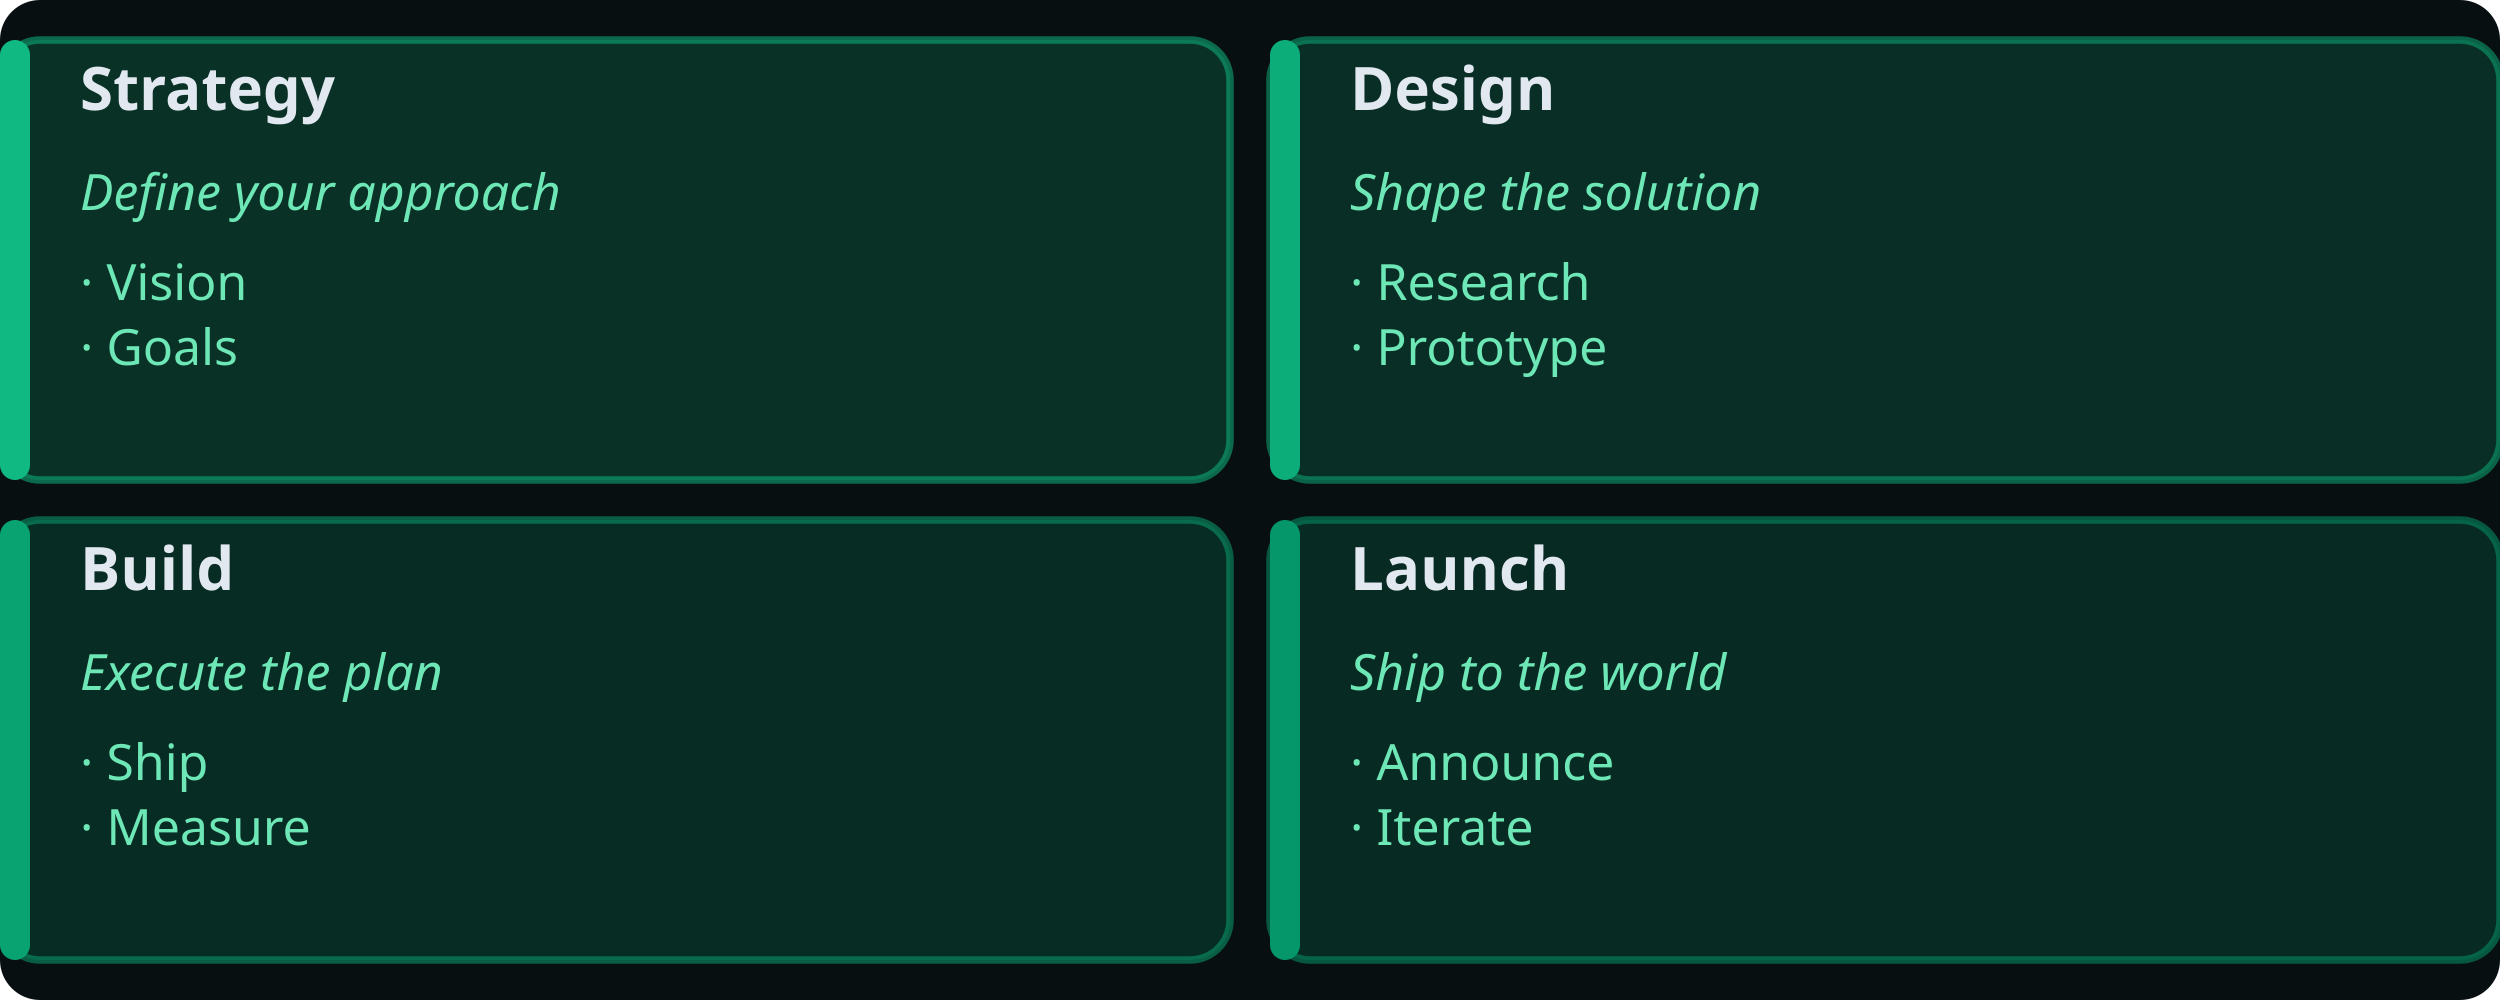
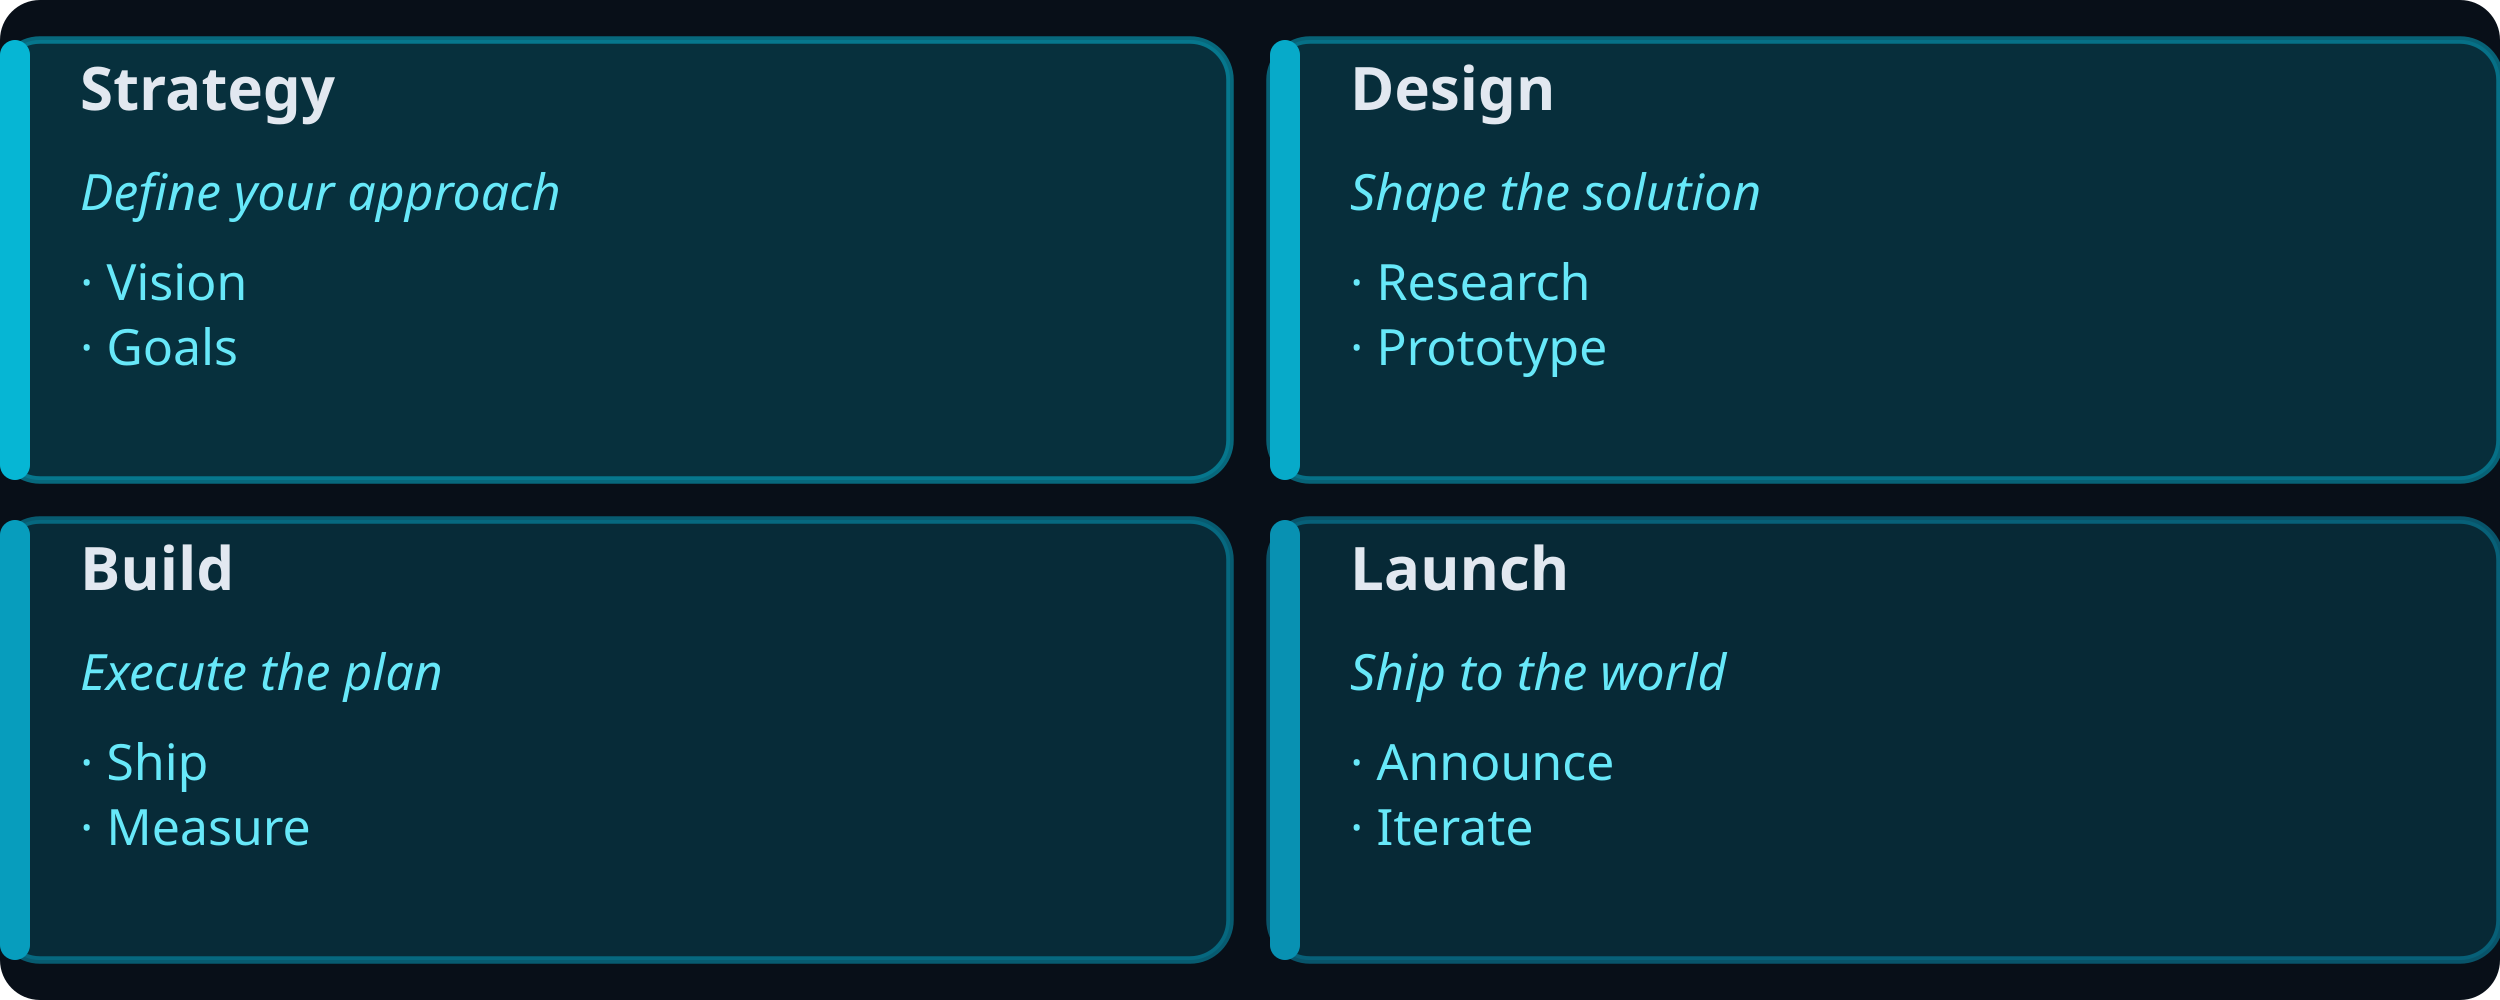
<svg xmlns="http://www.w3.org/2000/svg" data-mdart-scope="mdart-s1d3a6s1" viewBox="0 0 500 200" style="width:100%;height:auto">
-   <rect width="500" height="200" fill="#080f10" rx="8" />
+   <rect width="500" height="200" fill="#080f18" rx="8" />
  <style>@keyframes mdart-s1d3a6s1-mdart-enter{from{opacity:0}to{opacity:1}}@keyframes mdart-s1d3a6s1-mdart-bar-grow{from{transform:matrix(0,0,0,1,0,0)}to{transform:matrix(1,0,0,1,0,0)}}@keyframes mdart-s1d3a6s1-mdart-stroke-grow{from{stroke-dashoffset:1}to{stroke-dashoffset:0}}@keyframes mdart-s1d3a6s1-mdart-marker-pop{from{opacity:0}to{opacity:1}}@keyframes mdart-s1d3a6s1-mdart-loop{0%,100%{transform:scale(1.03)}18.1%{transform:scale(1)}94.4%{transform:scale(1)}}@keyframes mdart-s1d3a6s1-mdart-bright-loop{0%,100%{filter:brightness(1.4) saturate(1.25) drop-shadow(0 0 6px rgba(255,255,255,.4))}18.1%{filter:brightness(1) saturate(1)}94.4%{filter:brightness(1) saturate(1)}}[data-mdart-scope="mdart-s1d3a6s1"] .mdart-n0{transform-box:fill-box;transform-origin:50% 50%;animation:mdart-s1d3a6s1-mdart-loop 9000ms ease-in-out 3876ms infinite,mdart-s1d3a6s1-mdart-enter 576ms ease-out 0ms 1 both}[data-mdart-scope="mdart-s1d3a6s1"] .mdart-n0 rect:not(.mdart-no-glow),[data-mdart-scope="mdart-s1d3a6s1"] .mdart-n0 circle:not(.mdart-no-glow),[data-mdart-scope="mdart-s1d3a6s1"] .mdart-n0 polygon:not(.mdart-no-glow),[data-mdart-scope="mdart-s1d3a6s1"] .mdart-n0 ellipse:not(.mdart-no-glow){animation:mdart-s1d3a6s1-mdart-bright-loop 9000ms ease-in-out 3876ms infinite}[data-mdart-scope="mdart-s1d3a6s1"] .mdart-n0 .mdart-glow-text{animation:mdart-s1d3a6s1-mdart-bright-loop 9000ms ease-in-out 3876ms infinite}[data-mdart-scope="mdart-s1d3a6s1"] .mdart-n0 .mdart-glow-stroke{animation:mdart-s1d3a6s1-mdart-bright-loop 9000ms ease-in-out 3876ms infinite}[data-mdart-scope="mdart-s1d3a6s1"] .mdart-n0 .mdart-bar-grow{transform-box:fill-box;transform-origin:left center;animation:mdart-s1d3a6s1-mdart-bar-grow 900ms ease-out 432ms 1 both}[data-mdart-scope="mdart-s1d3a6s1"] .mdart-n0 .mdart-stroke-grow{stroke-dasharray:1;stroke-dashoffset:1;animation:mdart-s1d3a6s1-mdart-stroke-grow 900ms ease-out 432ms 1 both}[data-mdart-scope="mdart-s1d3a6s1"] .mdart-n0 .mdart-marker-pop{opacity:0;animation:mdart-s1d3a6s1-mdart-marker-pop 180ms ease-out 1332ms 1 both}[data-mdart-scope="mdart-s1d3a6s1"] .mdart-arr-n0{animation:mdart-s1d3a6s1-mdart-enter 576ms ease-out 0ms 1 both}[data-mdart-scope="mdart-s1d3a6s1"] .mdart-n1{transform-box:fill-box;transform-origin:50% 50%;animation:mdart-s1d3a6s1-mdart-loop 9000ms ease-in-out 5676ms infinite,mdart-s1d3a6s1-mdart-enter 576ms ease-out 800ms 1 both}[data-mdart-scope="mdart-s1d3a6s1"] .mdart-n1 rect:not(.mdart-no-glow),[data-mdart-scope="mdart-s1d3a6s1"] .mdart-n1 circle:not(.mdart-no-glow),[data-mdart-scope="mdart-s1d3a6s1"] .mdart-n1 polygon:not(.mdart-no-glow),[data-mdart-scope="mdart-s1d3a6s1"] .mdart-n1 ellipse:not(.mdart-no-glow){animation:mdart-s1d3a6s1-mdart-bright-loop 9000ms ease-in-out 5676ms infinite}[data-mdart-scope="mdart-s1d3a6s1"] .mdart-n1 .mdart-glow-text{animation:mdart-s1d3a6s1-mdart-bright-loop 9000ms ease-in-out 5676ms infinite}[data-mdart-scope="mdart-s1d3a6s1"] .mdart-n1 .mdart-glow-stroke{animation:mdart-s1d3a6s1-mdart-bright-loop 9000ms ease-in-out 5676ms infinite}[data-mdart-scope="mdart-s1d3a6s1"] .mdart-n1 .mdart-bar-grow{transform-box:fill-box;transform-origin:left center;animation:mdart-s1d3a6s1-mdart-bar-grow 900ms ease-out 1232ms 1 both}[data-mdart-scope="mdart-s1d3a6s1"] .mdart-n1 .mdart-stroke-grow{stroke-dasharray:1;stroke-dashoffset:1;animation:mdart-s1d3a6s1-mdart-stroke-grow 900ms ease-out 1232ms 1 both}[data-mdart-scope="mdart-s1d3a6s1"] .mdart-n1 .mdart-marker-pop{opacity:0;animation:mdart-s1d3a6s1-mdart-marker-pop 180ms ease-out 2132ms 1 both}[data-mdart-scope="mdart-s1d3a6s1"] .mdart-arr-n1{animation:mdart-s1d3a6s1-mdart-enter 576ms ease-out 800ms 1 both}[data-mdart-scope="mdart-s1d3a6s1"] .mdart-n2{transform-box:fill-box;transform-origin:50% 50%;animation:mdart-s1d3a6s1-mdart-loop 9000ms ease-in-out 7476ms infinite,mdart-s1d3a6s1-mdart-enter 576ms ease-out 1600ms 1 both}[data-mdart-scope="mdart-s1d3a6s1"] .mdart-n2 rect:not(.mdart-no-glow),[data-mdart-scope="mdart-s1d3a6s1"] .mdart-n2 circle:not(.mdart-no-glow),[data-mdart-scope="mdart-s1d3a6s1"] .mdart-n2 polygon:not(.mdart-no-glow),[data-mdart-scope="mdart-s1d3a6s1"] .mdart-n2 ellipse:not(.mdart-no-glow){animation:mdart-s1d3a6s1-mdart-bright-loop 9000ms ease-in-out 7476ms infinite}[data-mdart-scope="mdart-s1d3a6s1"] .mdart-n2 .mdart-glow-text{animation:mdart-s1d3a6s1-mdart-bright-loop 9000ms ease-in-out 7476ms infinite}[data-mdart-scope="mdart-s1d3a6s1"] .mdart-n2 .mdart-glow-stroke{animation:mdart-s1d3a6s1-mdart-bright-loop 9000ms ease-in-out 7476ms infinite}[data-mdart-scope="mdart-s1d3a6s1"] .mdart-n2 .mdart-bar-grow{transform-box:fill-box;transform-origin:left center;animation:mdart-s1d3a6s1-mdart-bar-grow 900ms ease-out 2032ms 1 both}[data-mdart-scope="mdart-s1d3a6s1"] .mdart-n2 .mdart-stroke-grow{stroke-dasharray:1;stroke-dashoffset:1;animation:mdart-s1d3a6s1-mdart-stroke-grow 900ms ease-out 2032ms 1 both}[data-mdart-scope="mdart-s1d3a6s1"] .mdart-n2 .mdart-marker-pop{opacity:0;animation:mdart-s1d3a6s1-mdart-marker-pop 180ms ease-out 2932ms 1 both}[data-mdart-scope="mdart-s1d3a6s1"] .mdart-arr-n2{animation:mdart-s1d3a6s1-mdart-enter 576ms ease-out 1600ms 1 both}[data-mdart-scope="mdart-s1d3a6s1"] .mdart-n3{transform-box:fill-box;transform-origin:50% 50%;animation:mdart-s1d3a6s1-mdart-loop 9000ms ease-in-out 9276ms infinite,mdart-s1d3a6s1-mdart-enter 576ms ease-out 2400ms 1 both}[data-mdart-scope="mdart-s1d3a6s1"] .mdart-n3 rect:not(.mdart-no-glow),[data-mdart-scope="mdart-s1d3a6s1"] .mdart-n3 circle:not(.mdart-no-glow),[data-mdart-scope="mdart-s1d3a6s1"] .mdart-n3 polygon:not(.mdart-no-glow),[data-mdart-scope="mdart-s1d3a6s1"] .mdart-n3 ellipse:not(.mdart-no-glow){animation:mdart-s1d3a6s1-mdart-bright-loop 9000ms ease-in-out 9276ms infinite}[data-mdart-scope="mdart-s1d3a6s1"] .mdart-n3 .mdart-glow-text{animation:mdart-s1d3a6s1-mdart-bright-loop 9000ms ease-in-out 9276ms infinite}[data-mdart-scope="mdart-s1d3a6s1"] .mdart-n3 .mdart-glow-stroke{animation:mdart-s1d3a6s1-mdart-bright-loop 9000ms ease-in-out 9276ms infinite}[data-mdart-scope="mdart-s1d3a6s1"] .mdart-n3 .mdart-bar-grow{transform-box:fill-box;transform-origin:left center;animation:mdart-s1d3a6s1-mdart-bar-grow 900ms ease-out 2832ms 1 both}[data-mdart-scope="mdart-s1d3a6s1"] .mdart-n3 .mdart-stroke-grow{stroke-dasharray:1;stroke-dashoffset:1;animation:mdart-s1d3a6s1-mdart-stroke-grow 900ms ease-out 2832ms 1 both}[data-mdart-scope="mdart-s1d3a6s1"] .mdart-n3 .mdart-marker-pop{opacity:0;animation:mdart-s1d3a6s1-mdart-marker-pop 180ms ease-out 3732ms 1 both}[data-mdart-scope="mdart-s1d3a6s1"] .mdart-arr-n3{animation:mdart-s1d3a6s1-mdart-enter 576ms ease-out 2400ms 1 both}</style>
  <g class="mdart-n0">
-     <rect x="0.0" y="8.0" width="246.0" height="88" rx="8" fill="#10b98133" stroke="#10b98188" stroke-width="1.5" />
-     <rect x="0.0" y="8.0" width="6" height="88" rx="3" fill="#10b981" />
+     <rect x="0.0" y="8.0" width="246.0" height="88" rx="8" fill="#06b6d433" stroke="#06b6d488" stroke-width="1.5" />
+     <rect x="0.0" y="8.0" width="6" height="88" rx="3" fill="#06b6d4" />
    <text x="16.0" y="22.0" font-size="12" fill="#e2e8f0" font-family="'Noto Sans', 'Noto Sans CJK', Inter, -apple-system, BlinkMacSystemFont, 'Segoe UI', Roboto, 'Helvetica Neue', Arial, sans-serif" font-weight="700">
      <tspan x="16.0" dy="0">Strategy</tspan>
    </text>
-     <text x="16.0" y="42.0" font-size="10" fill="#6ee7b7" font-style="italic" font-family="'Noto Sans', 'Noto Sans CJK', Inter, -apple-system, BlinkMacSystemFont, 'Segoe UI', Roboto, 'Helvetica Neue', Arial, sans-serif">
+     <text x="16.0" y="42.0" font-size="10" fill="#67e8f9" font-style="italic" font-family="'Noto Sans', 'Noto Sans CJK', Inter, -apple-system, BlinkMacSystemFont, 'Segoe UI', Roboto, 'Helvetica Neue', Arial, sans-serif">
      <tspan x="16.0" dy="0">Define your approach</tspan>
    </text>
-     <text x="16.0" y="60.0" font-size="10" fill="#6ee7b7" fill-opacity="1" font-family="'Noto Sans', 'Noto Sans CJK', Inter, -apple-system, BlinkMacSystemFont, 'Segoe UI', Roboto, 'Helvetica Neue', Arial, sans-serif">
+     <text x="16.0" y="60.0" font-size="10" fill="#67e8f9" fill-opacity="1" font-family="'Noto Sans', 'Noto Sans CJK', Inter, -apple-system, BlinkMacSystemFont, 'Segoe UI', Roboto, 'Helvetica Neue', Arial, sans-serif">
      <tspan x="16.0" dy="0">· Vision</tspan>
    </text>
-     <text x="16.0" y="73.0" font-size="10" fill="#6ee7b7" fill-opacity="1" font-family="'Noto Sans', 'Noto Sans CJK', Inter, -apple-system, BlinkMacSystemFont, 'Segoe UI', Roboto, 'Helvetica Neue', Arial, sans-serif">
+     <text x="16.0" y="73.0" font-size="10" fill="#67e8f9" fill-opacity="1" font-family="'Noto Sans', 'Noto Sans CJK', Inter, -apple-system, BlinkMacSystemFont, 'Segoe UI', Roboto, 'Helvetica Neue', Arial, sans-serif">
      <tspan x="16.0" dy="0">· Goals</tspan>
    </text>
  </g>
  <g class="mdart-n1">
-     <rect x="254.0" y="8.0" width="246.0" height="88" rx="8" fill="#0cad7933" stroke="#0cad7988" stroke-width="1.5" />
-     <rect x="254.0" y="8.0" width="6" height="88" rx="3" fill="#0cad79" />
+     <rect x="254.0" y="8.0" width="246.0" height="88" rx="8" fill="#07aac933" stroke="#07aac988" stroke-width="1.5" />
+     <rect x="254.0" y="8.0" width="6" height="88" rx="3" fill="#07aac9" />
    <text x="270.0" y="22.0" font-size="12" fill="#e2e8f0" font-family="'Noto Sans', 'Noto Sans CJK', Inter, -apple-system, BlinkMacSystemFont, 'Segoe UI', Roboto, 'Helvetica Neue', Arial, sans-serif" font-weight="700">
      <tspan x="270.0" dy="0">Design</tspan>
    </text>
-     <text x="270.0" y="42.0" font-size="10" fill="#6ee7b7" font-style="italic" font-family="'Noto Sans', 'Noto Sans CJK', Inter, -apple-system, BlinkMacSystemFont, 'Segoe UI', Roboto, 'Helvetica Neue', Arial, sans-serif">
+     <text x="270.0" y="42.0" font-size="10" fill="#67e8f9" font-style="italic" font-family="'Noto Sans', 'Noto Sans CJK', Inter, -apple-system, BlinkMacSystemFont, 'Segoe UI', Roboto, 'Helvetica Neue', Arial, sans-serif">
      <tspan x="270.0" dy="0">Shape the solution</tspan>
    </text>
-     <text x="270.0" y="60.0" font-size="10" fill="#6ee7b7" fill-opacity="1" font-family="'Noto Sans', 'Noto Sans CJK', Inter, -apple-system, BlinkMacSystemFont, 'Segoe UI', Roboto, 'Helvetica Neue', Arial, sans-serif">
+     <text x="270.0" y="60.0" font-size="10" fill="#67e8f9" fill-opacity="1" font-family="'Noto Sans', 'Noto Sans CJK', Inter, -apple-system, BlinkMacSystemFont, 'Segoe UI', Roboto, 'Helvetica Neue', Arial, sans-serif">
      <tspan x="270.0" dy="0">· Research</tspan>
    </text>
-     <text x="270.0" y="73.0" font-size="10" fill="#6ee7b7" fill-opacity="1" font-family="'Noto Sans', 'Noto Sans CJK', Inter, -apple-system, BlinkMacSystemFont, 'Segoe UI', Roboto, 'Helvetica Neue', Arial, sans-serif">
+     <text x="270.0" y="73.0" font-size="10" fill="#67e8f9" fill-opacity="1" font-family="'Noto Sans', 'Noto Sans CJK', Inter, -apple-system, BlinkMacSystemFont, 'Segoe UI', Roboto, 'Helvetica Neue', Arial, sans-serif">
      <tspan x="270.0" dy="0">· Prototype</tspan>
    </text>
  </g>
  <g class="mdart-n2">
-     <rect x="0.0" y="104.0" width="246.0" height="88" rx="8" fill="#09a27133" stroke="#09a27188" stroke-width="1.5" />
-     <rect x="0.0" y="104.0" width="6" height="88" rx="3" fill="#09a271" />
+     <rect x="0.0" y="104.0" width="246.0" height="88" rx="8" fill="#079dbd33" stroke="#079dbd88" stroke-width="1.5" />
+     <rect x="0.0" y="104.0" width="6" height="88" rx="3" fill="#079dbd" />
    <text x="16.0" y="118.0" font-size="12" fill="#e2e8f0" font-family="'Noto Sans', 'Noto Sans CJK', Inter, -apple-system, BlinkMacSystemFont, 'Segoe UI', Roboto, 'Helvetica Neue', Arial, sans-serif" font-weight="700">
      <tspan x="16.0" dy="0">Build</tspan>
    </text>
-     <text x="16.0" y="138.0" font-size="10" fill="#6ee7b7" font-style="italic" font-family="'Noto Sans', 'Noto Sans CJK', Inter, -apple-system, BlinkMacSystemFont, 'Segoe UI', Roboto, 'Helvetica Neue', Arial, sans-serif">
+     <text x="16.0" y="138.0" font-size="10" fill="#67e8f9" font-style="italic" font-family="'Noto Sans', 'Noto Sans CJK', Inter, -apple-system, BlinkMacSystemFont, 'Segoe UI', Roboto, 'Helvetica Neue', Arial, sans-serif">
      <tspan x="16.0" dy="0">Execute the plan</tspan>
    </text>
-     <text x="16.0" y="156.0" font-size="10" fill="#6ee7b7" fill-opacity="1" font-family="'Noto Sans', 'Noto Sans CJK', Inter, -apple-system, BlinkMacSystemFont, 'Segoe UI', Roboto, 'Helvetica Neue', Arial, sans-serif">
+     <text x="16.0" y="156.0" font-size="10" fill="#67e8f9" fill-opacity="1" font-family="'Noto Sans', 'Noto Sans CJK', Inter, -apple-system, BlinkMacSystemFont, 'Segoe UI', Roboto, 'Helvetica Neue', Arial, sans-serif">
      <tspan x="16.0" dy="0">· Ship</tspan>
    </text>
-     <text x="16.0" y="169.0" font-size="10" fill="#6ee7b7" fill-opacity="1" font-family="'Noto Sans', 'Noto Sans CJK', Inter, -apple-system, BlinkMacSystemFont, 'Segoe UI', Roboto, 'Helvetica Neue', Arial, sans-serif">
+     <text x="16.0" y="169.0" font-size="10" fill="#67e8f9" fill-opacity="1" font-family="'Noto Sans', 'Noto Sans CJK', Inter, -apple-system, BlinkMacSystemFont, 'Segoe UI', Roboto, 'Helvetica Neue', Arial, sans-serif">
      <tspan x="16.0" dy="0">· Measure</tspan>
    </text>
  </g>
  <g class="mdart-n3">
-     <rect x="254.0" y="104.0" width="246.0" height="88" rx="8" fill="#05966933" stroke="#05966988" stroke-width="1.5" />
-     <rect x="254.0" y="104.0" width="6" height="88" rx="3" fill="#059669" />
+     <rect x="254.0" y="104.0" width="246.0" height="88" rx="8" fill="#0891b233" stroke="#0891b288" stroke-width="1.5" />
+     <rect x="254.0" y="104.0" width="6" height="88" rx="3" fill="#0891b2" />
    <text x="270.0" y="118.0" font-size="12" fill="#e2e8f0" font-family="'Noto Sans', 'Noto Sans CJK', Inter, -apple-system, BlinkMacSystemFont, 'Segoe UI', Roboto, 'Helvetica Neue', Arial, sans-serif" font-weight="700">
      <tspan x="270.0" dy="0">Launch</tspan>
    </text>
-     <text x="270.0" y="138.0" font-size="10" fill="#6ee7b7" font-style="italic" font-family="'Noto Sans', 'Noto Sans CJK', Inter, -apple-system, BlinkMacSystemFont, 'Segoe UI', Roboto, 'Helvetica Neue', Arial, sans-serif">
+     <text x="270.0" y="138.0" font-size="10" fill="#67e8f9" font-style="italic" font-family="'Noto Sans', 'Noto Sans CJK', Inter, -apple-system, BlinkMacSystemFont, 'Segoe UI', Roboto, 'Helvetica Neue', Arial, sans-serif">
      <tspan x="270.0" dy="0">Ship to the world</tspan>
    </text>
-     <text x="270.0" y="156.0" font-size="10" fill="#6ee7b7" fill-opacity="1" font-family="'Noto Sans', 'Noto Sans CJK', Inter, -apple-system, BlinkMacSystemFont, 'Segoe UI', Roboto, 'Helvetica Neue', Arial, sans-serif">
+     <text x="270.0" y="156.0" font-size="10" fill="#67e8f9" fill-opacity="1" font-family="'Noto Sans', 'Noto Sans CJK', Inter, -apple-system, BlinkMacSystemFont, 'Segoe UI', Roboto, 'Helvetica Neue', Arial, sans-serif">
      <tspan x="270.0" dy="0">· Announce</tspan>
    </text>
-     <text x="270.0" y="169.0" font-size="10" fill="#6ee7b7" fill-opacity="1" font-family="'Noto Sans', 'Noto Sans CJK', Inter, -apple-system, BlinkMacSystemFont, 'Segoe UI', Roboto, 'Helvetica Neue', Arial, sans-serif">
+     <text x="270.0" y="169.0" font-size="10" fill="#67e8f9" fill-opacity="1" font-family="'Noto Sans', 'Noto Sans CJK', Inter, -apple-system, BlinkMacSystemFont, 'Segoe UI', Roboto, 'Helvetica Neue', Arial, sans-serif">
      <tspan x="270.0" dy="0">· Iterate</tspan>
    </text>
  </g>
</svg>
